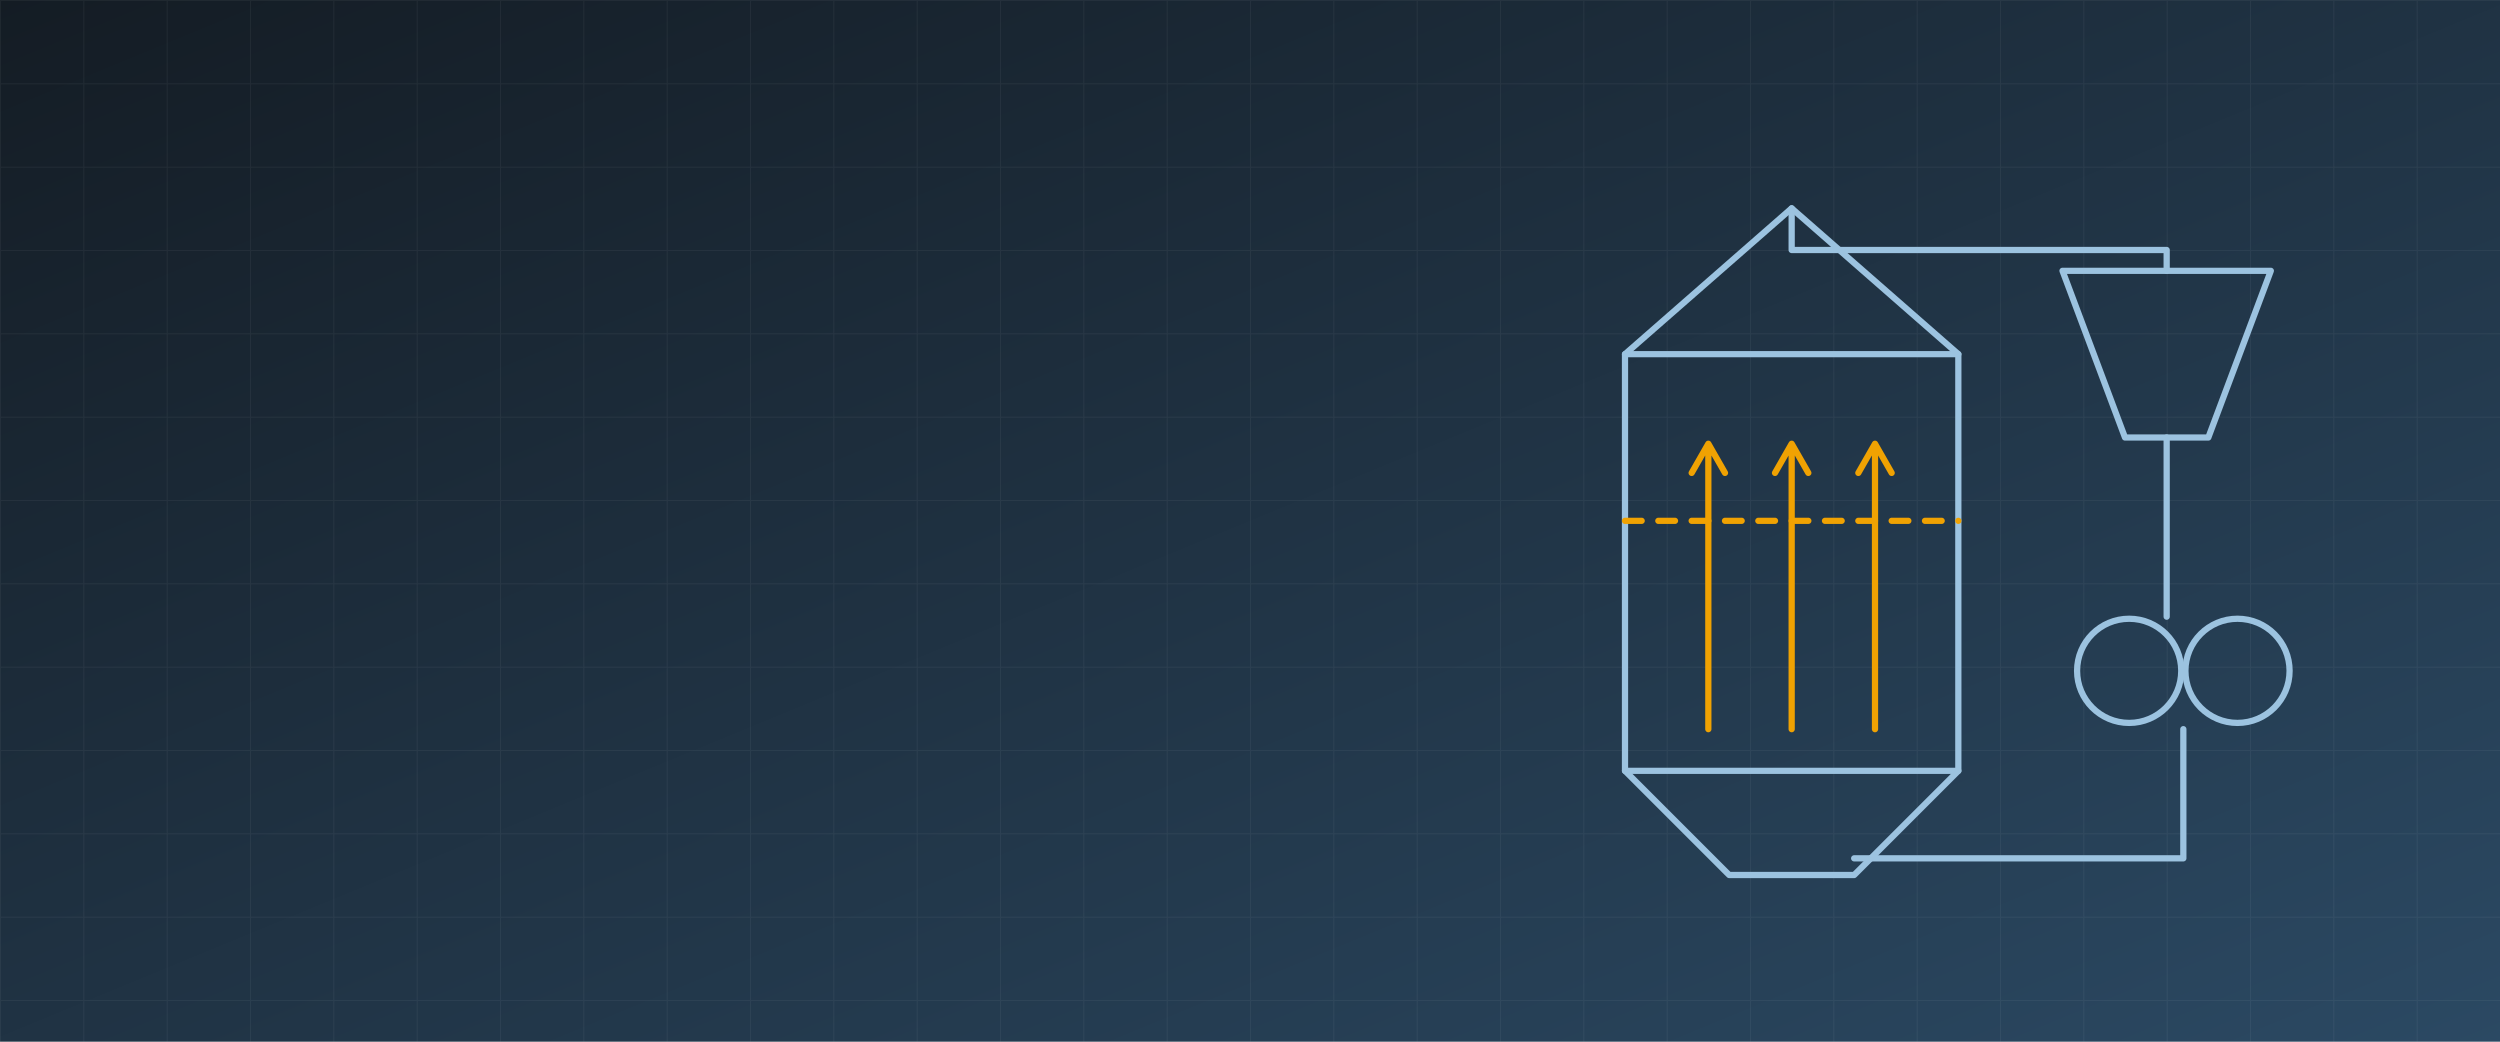
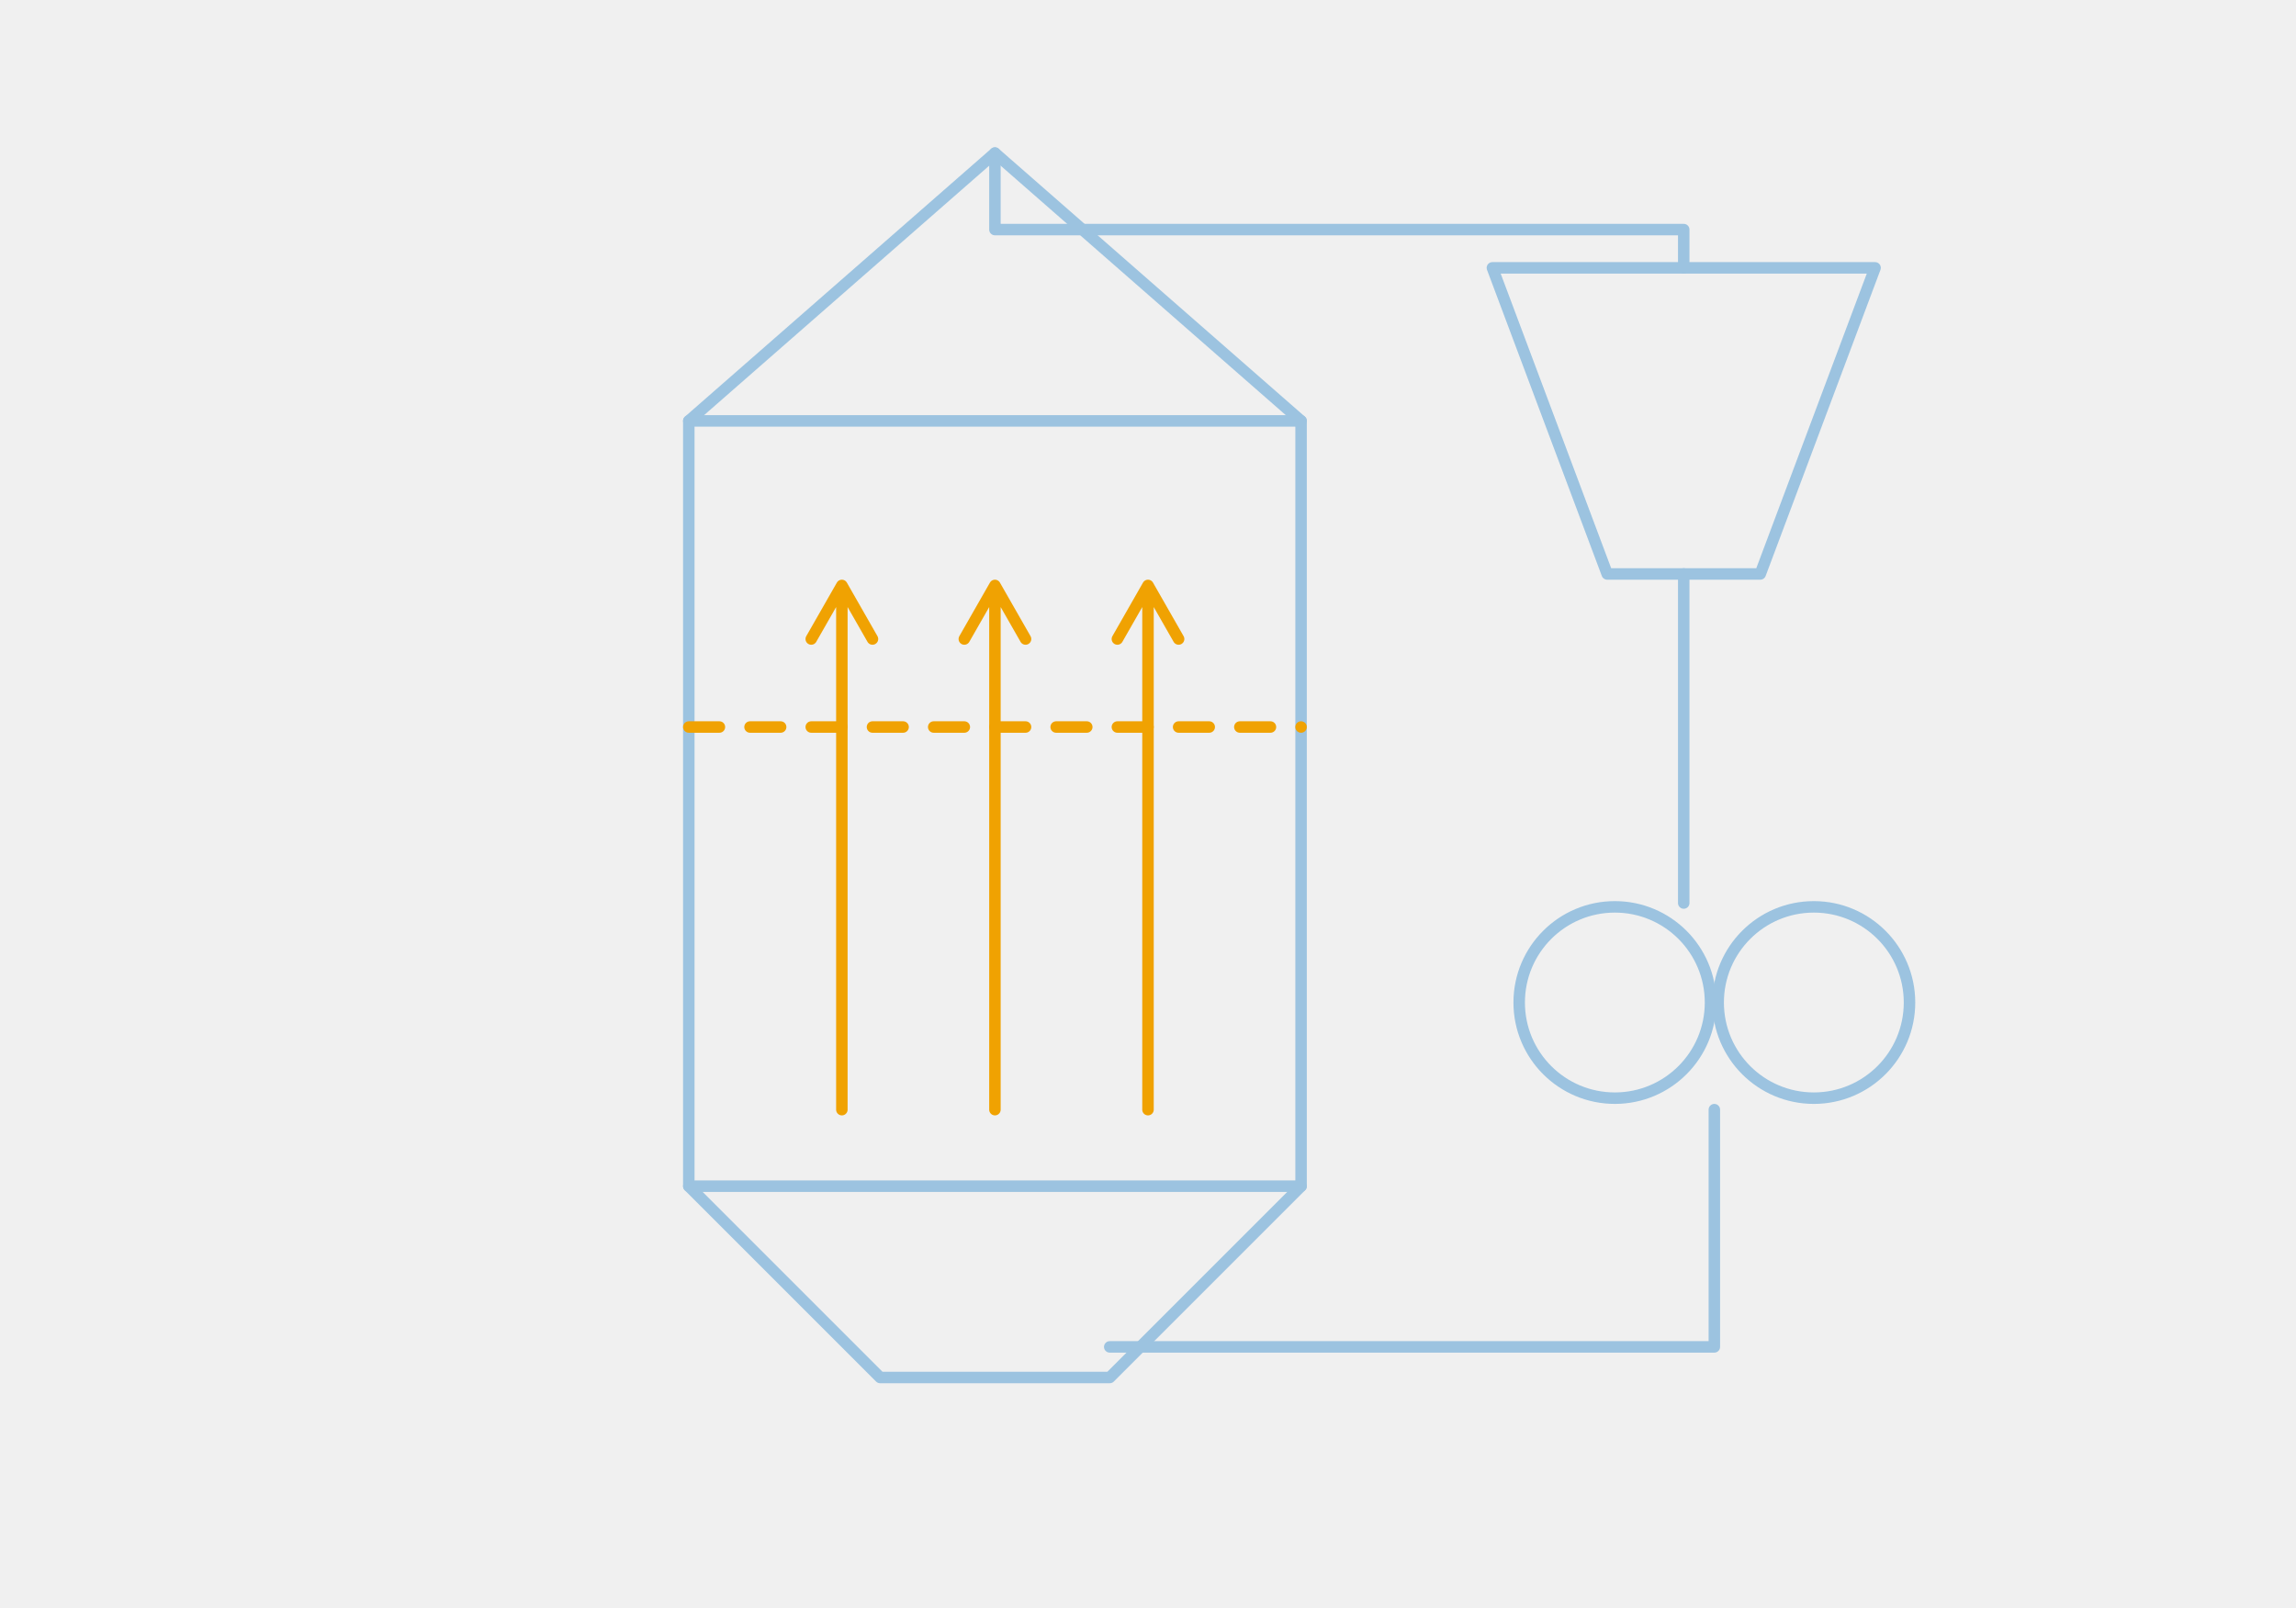
- <svg xmlns="http://www.w3.org/2000/svg" viewBox="0 0 1200 500" preserveAspectRatio="xMidYMid slice">
-   <defs>
-     <linearGradient id="g" x1="0" y1="0" x2="1" y2="1">
-       <stop offset="0" stop-color="#141c24" />
-       <stop offset="1" stop-color="#2b4963" />
-     </linearGradient>
-     <pattern id="p" width="40" height="40" patternUnits="userSpaceOnUse">
-       <path d="M40 0H0V40" fill="none" stroke="#fff" stroke-opacity=".05" />
-     </pattern>
-   </defs>
-   <rect width="1200" height="500" fill="url(#g)" />
-   <rect width="1200" height="500" fill="url(#p)" />
+ <svg xmlns="http://www.w3.org/2000/svg" viewBox="600 60 600 420" preserveAspectRatio="xMaxYMid meet">
  <g fill="none" stroke="#9cc3e0" stroke-width="3" stroke-linejoin="round" stroke-linecap="round">
    <rect x="780" y="170" width="160" height="200" rx="0" />
    <path d="M780 170 L860 100 L940 170" />
    <path d="M780 370 L830 420 H890 L940 370" />
    <line x1="780" y1="250" x2="940" y2="250" stroke="#f0a202" stroke-dasharray="8 8" />
    <path d="M820 350 V215 M812 227 L820 213 L828 227" stroke="#f0a202" />
    <path d="M860 350 V215 M852 227 L860 213 L868 227" stroke="#f0a202" />
    <path d="M900 350 V215 M892 227 L900 213 L908 227" stroke="#f0a202" />
    <path d="M860 100 V120 H1040 V130" />
    <path d="M990 130 H1090 L1060 210 H1020 Z" />
    <path d="M1040 210 V296" />
    <circle cx="1022" cy="322" r="25" />
    <circle cx="1074" cy="322" r="25" />
    <path d="M890 412 H1048 V350" />
  </g>
</svg>
